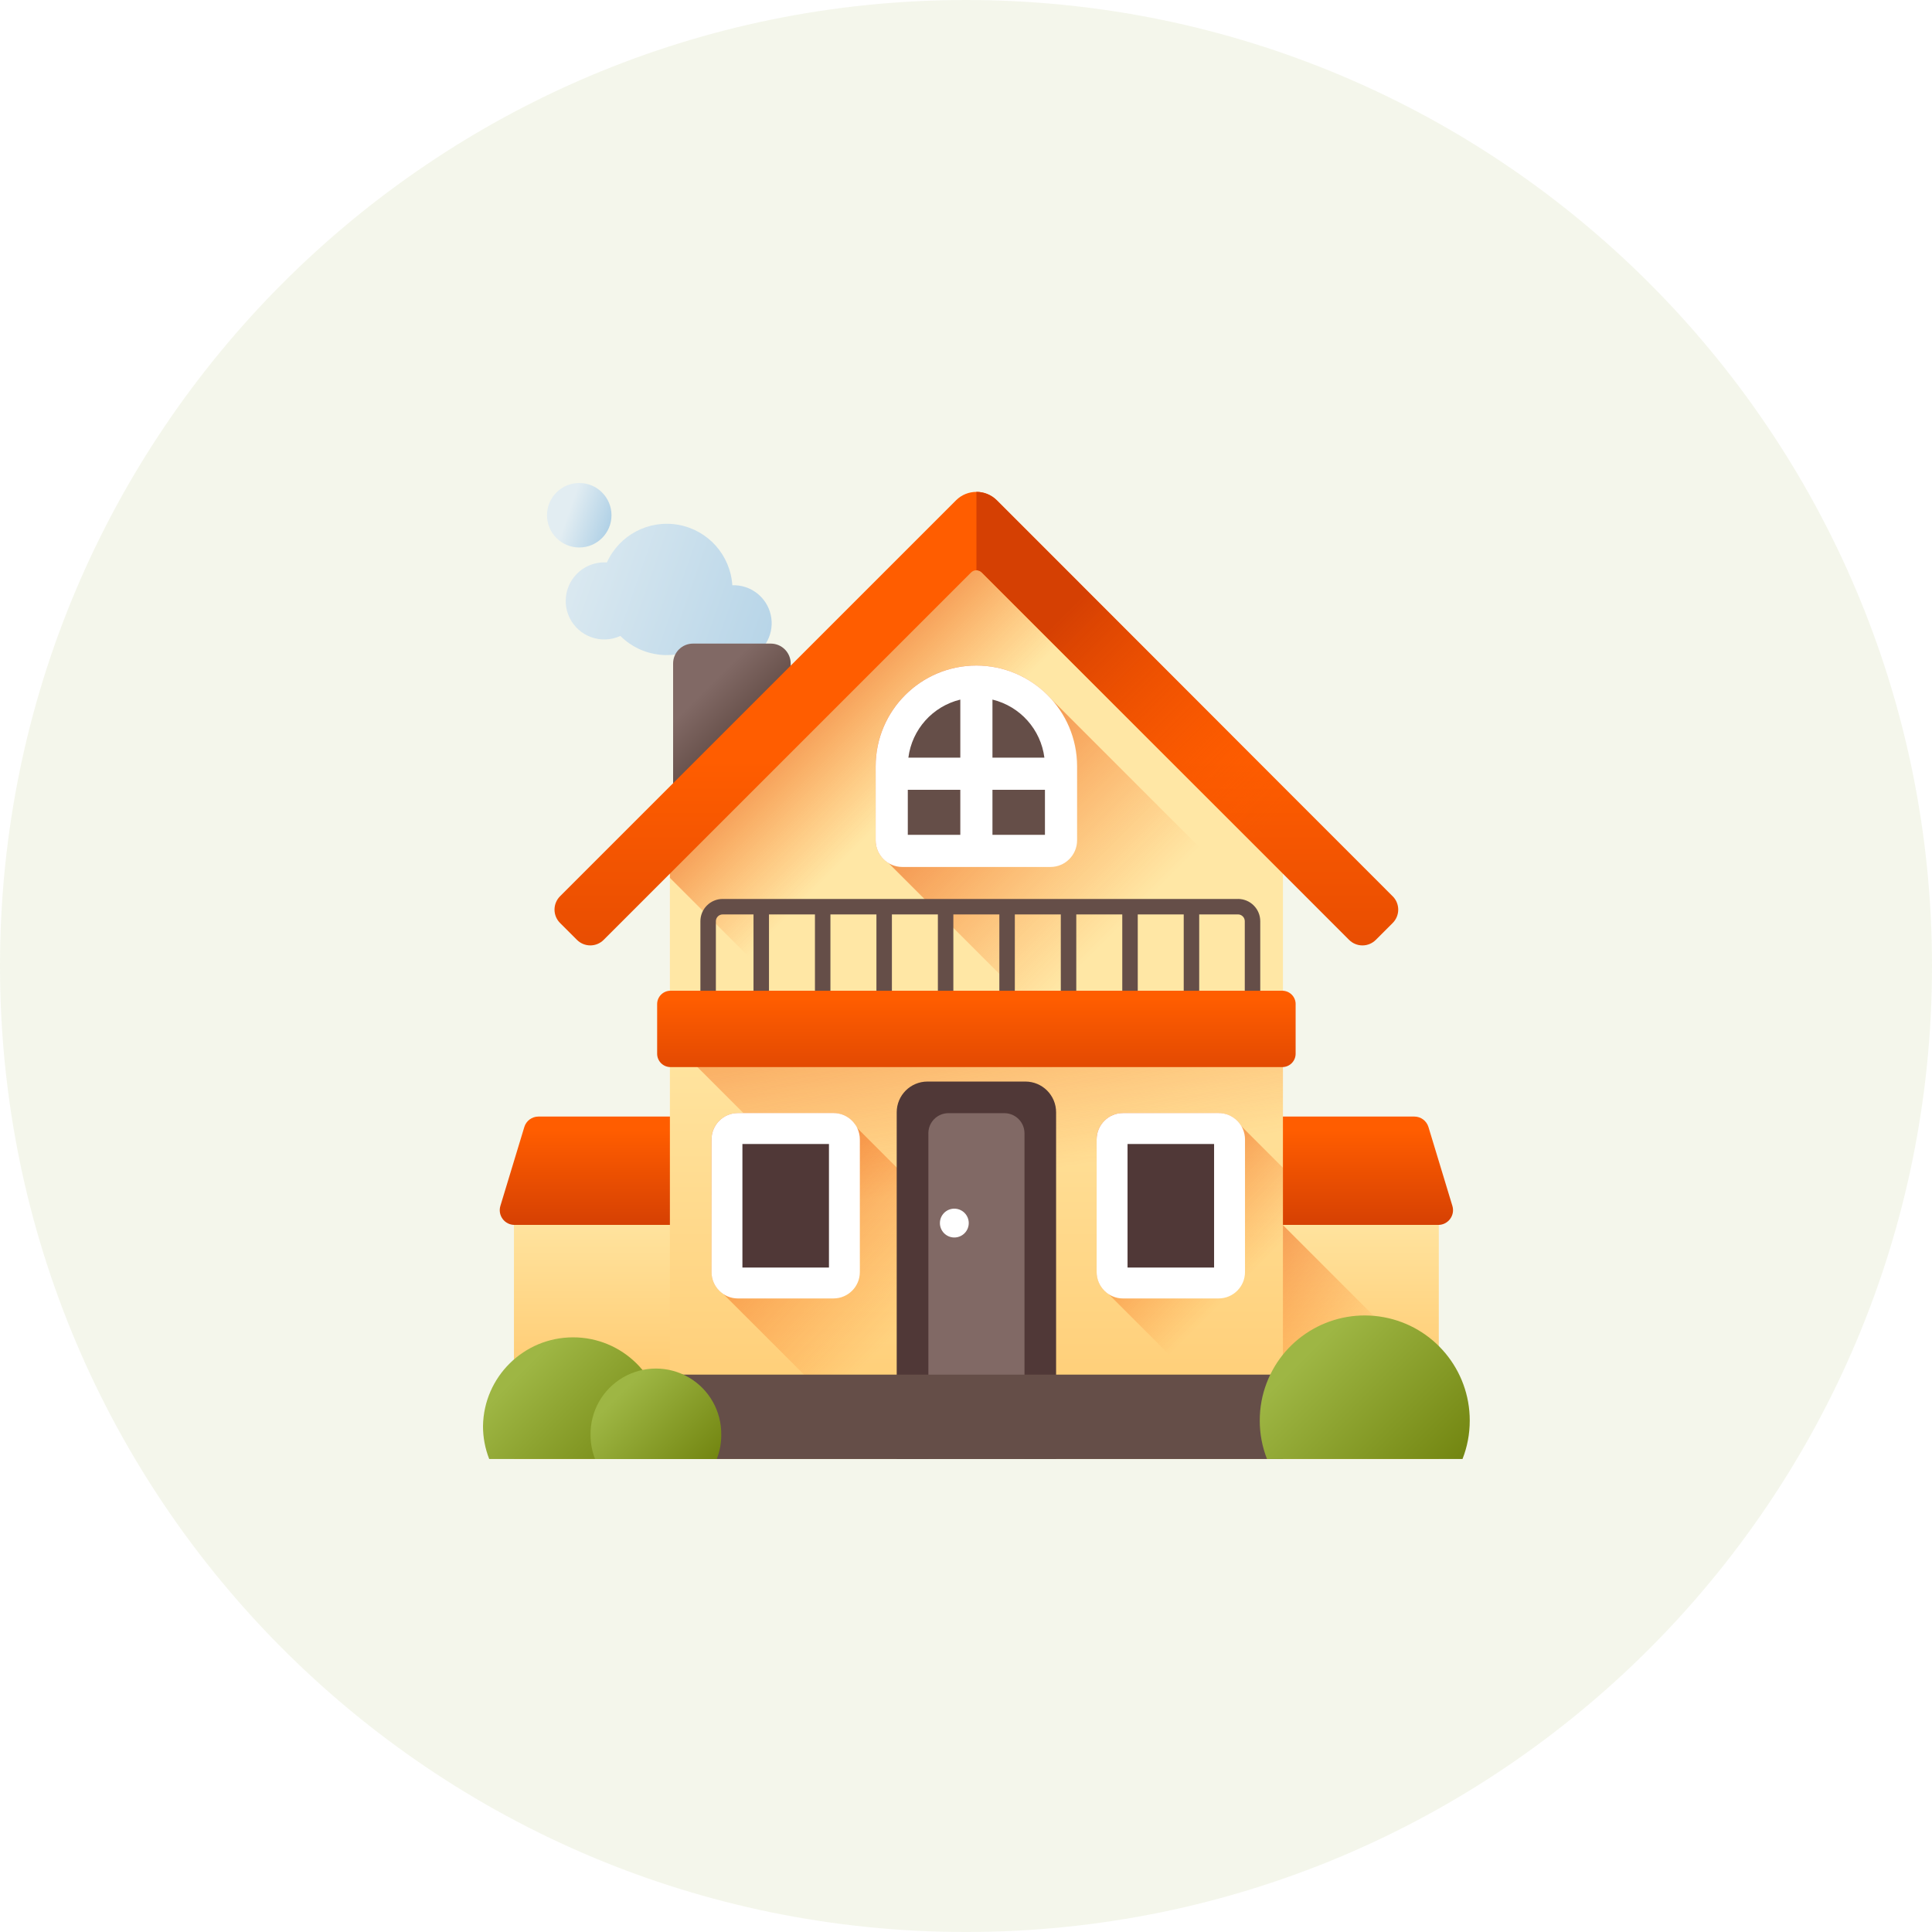
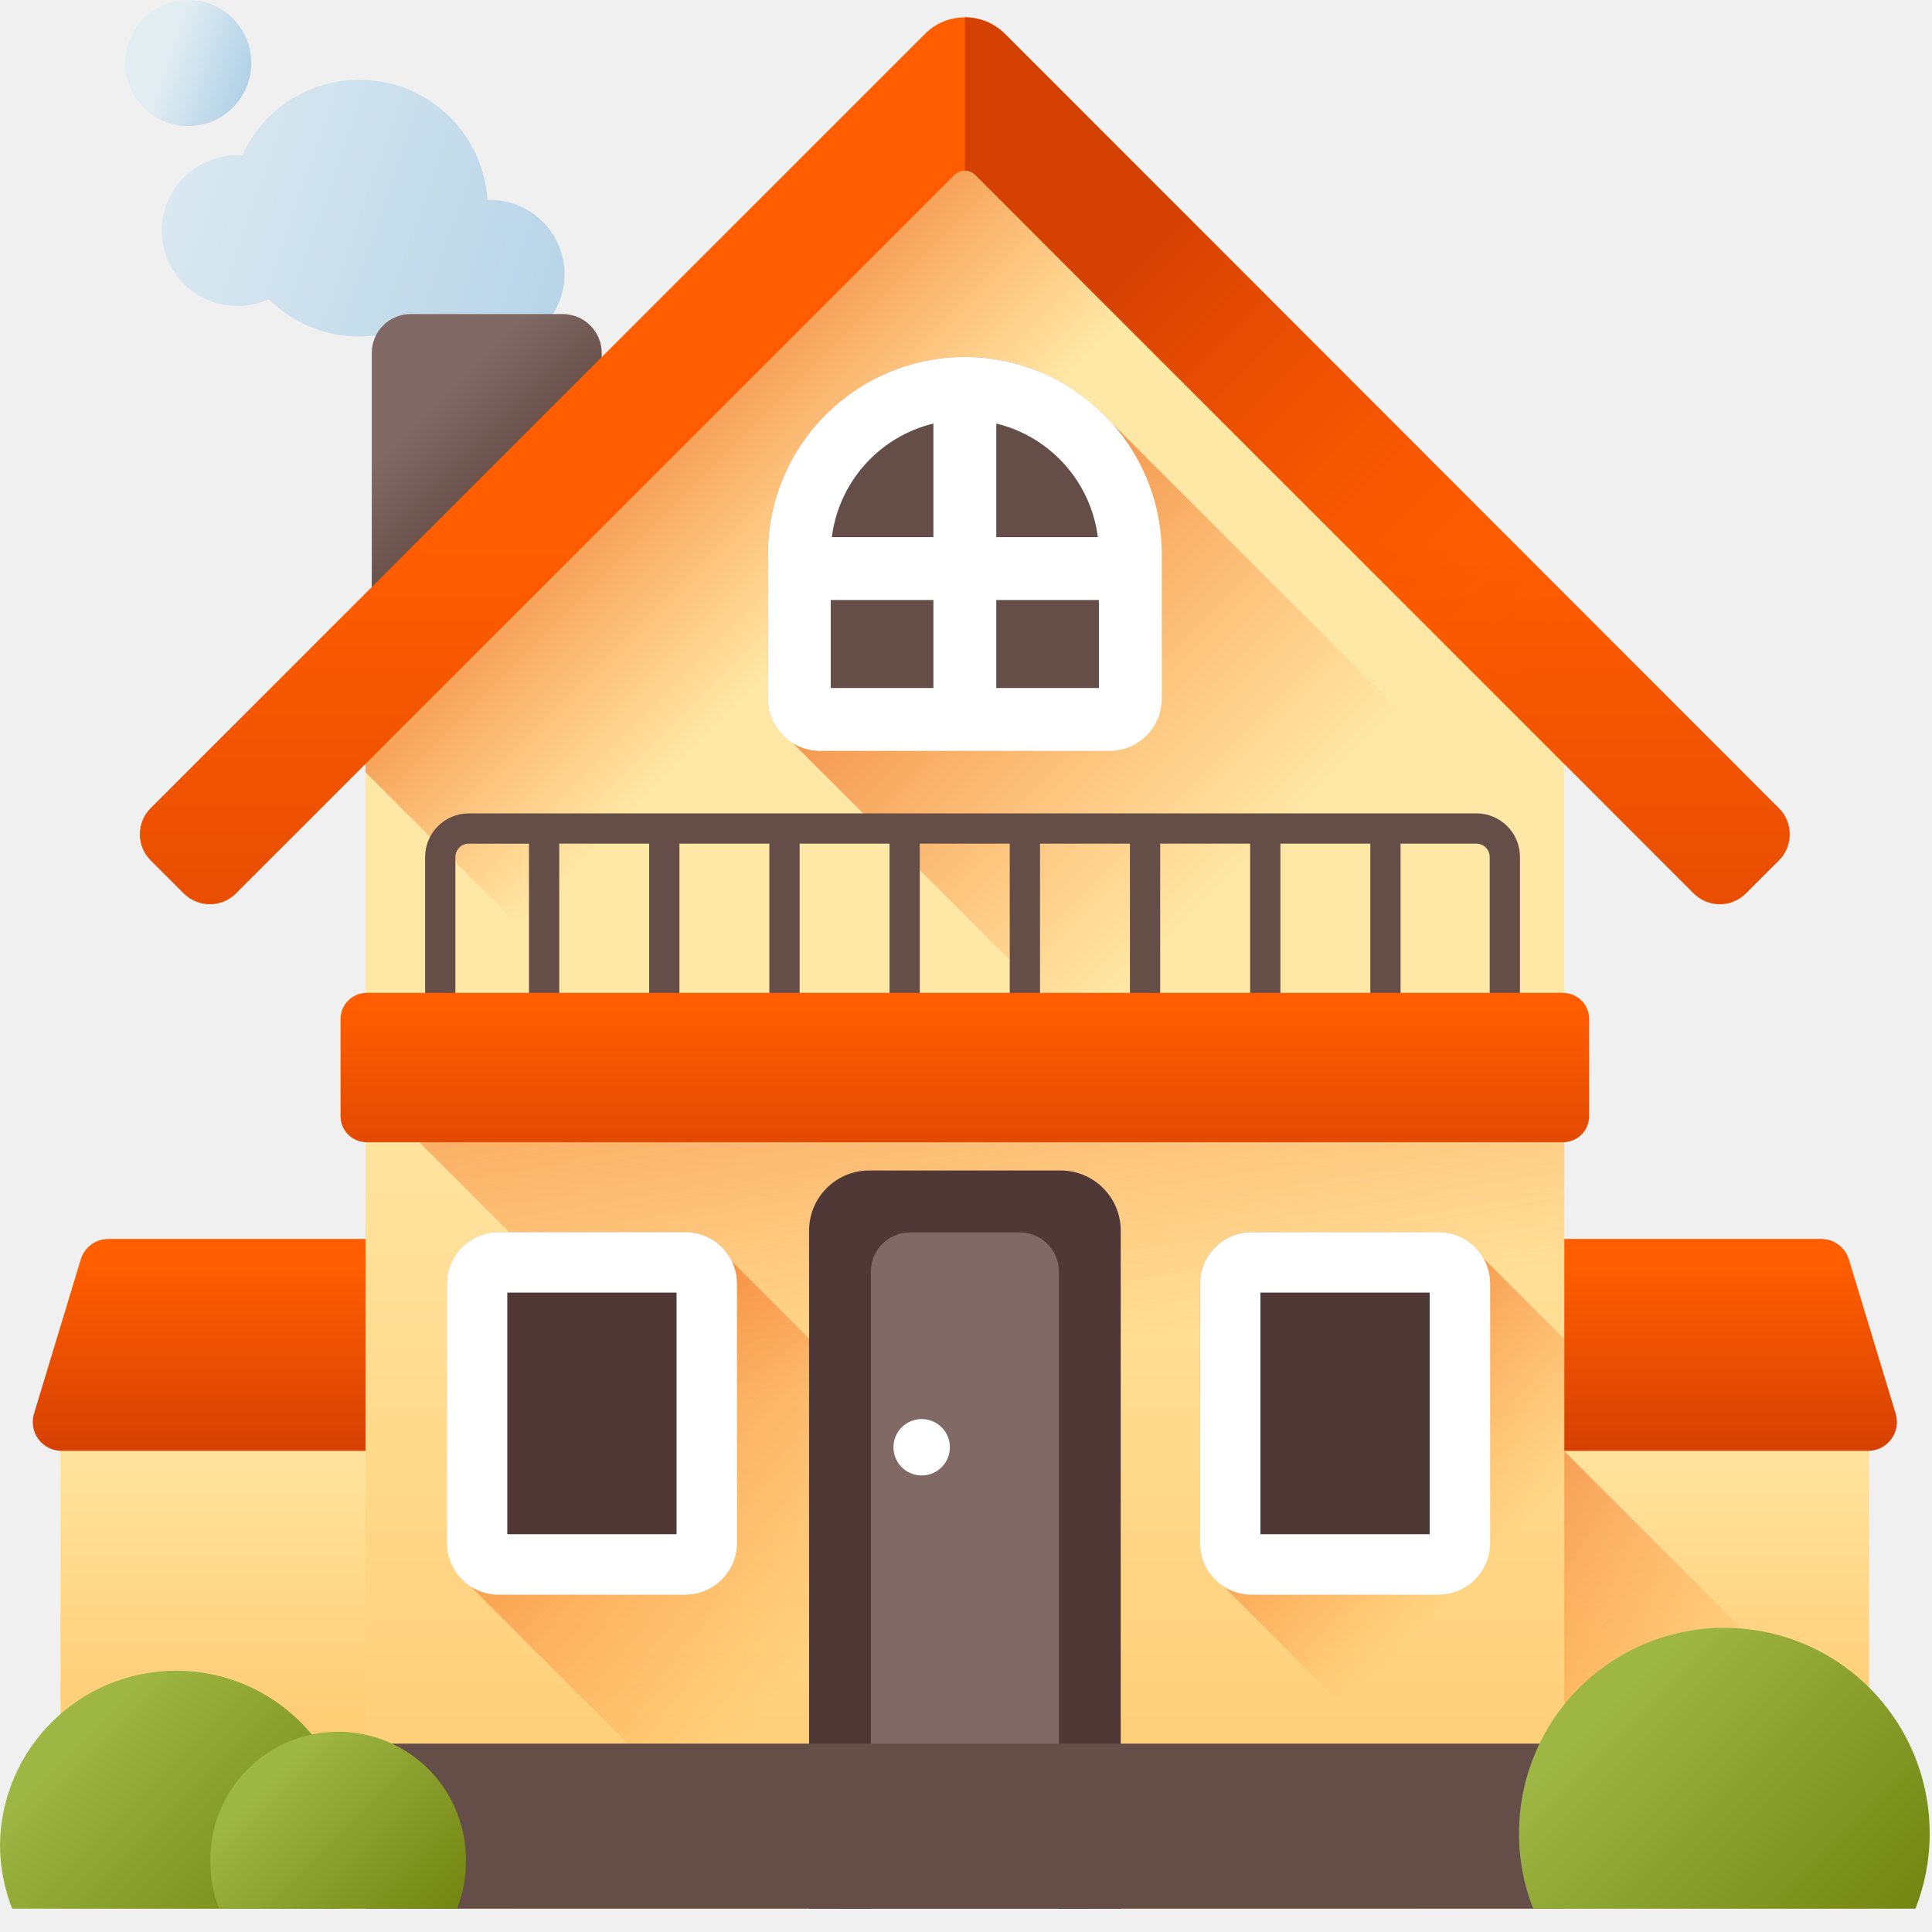
- <svg xmlns="http://www.w3.org/2000/svg" width="88" height="88" fill="none">
-   <path fill="#E5E5E5" d="M0 0h88v88H0z" />
-   <g clip-path="url(#clip0_0_1)">
-     <path fill="#fff" d="M-286-920h1440v5498H-286z" />
-     <path opacity=".1" d="M-481.676 877.656c-228.307 93.039-362.566 12.324-401.157-39.663l571.589-683.065c159.609 73.252 475.673 269.287 463.058 467.407-15.769 247.651-137.769 444.395-290.452 388.425-139.116-51.008-57.653-249.402-343.038-133.104z" fill="url(#paint0_linear_0_1)" stroke="#DC780B" />
-     <circle opacity=".1" cx="44" cy="44" r="44" fill="#8FA632" />
-     <path d="M25.943 28.136a1.757 1.757 0 011.7-2.517 2.992 2.992 0 015.713 1.038 1.732 1.732 0 11-1.37 2.707 2.992 2.992 0 01-3.729-.398 1.756 1.756 0 01-2.314-.83z" fill="url(#paint1_linear_0_1)" />
-     <path d="M26.384 24.937a1.468 1.468 0 100-2.937 1.468 1.468 0 000 2.937z" fill="url(#paint2_linear_0_1)" />
-     <path d="M35.108 36.778h-3.542a.907.907 0 01-.907-.907v-5.649c0-.501.406-.907.907-.907h3.542c.5 0 .907.406.907.907v5.649a.907.907 0 01-.907.907z" fill="url(#paint3_linear_0_1)" />
-     <path d="M33.986 52.885H23.41v13.572h10.576V52.885z" fill="url(#paint4_linear_0_1)" />
-     <path d="M34.426 55.793H23.434a.671.671 0 01-.642-.866l1.09-3.593a.671.671 0 01.643-.476h9.901v4.935z" fill="url(#paint5_linear_0_1)" />
-     <path d="M65.535 52.885H54.96v13.572h10.575V52.885z" fill="url(#paint6_linear_0_1)" />
-     <path d="M65.535 62.901l-7.105-7.106h-3.47v10.662h10.575V62.9z" fill="url(#paint7_linear_0_1)" />
-     <path d="M54.52 55.793h10.992c.45 0 .773-.435.642-.866l-1.09-3.593a.671.671 0 00-.643-.476h-9.902v4.935z" fill="url(#paint8_linear_0_1)" />
-     <path d="M58.436 38.377v28.08H30.513v-28.08l13.96-13.687 13.963 13.687z" fill="url(#paint9_linear_0_1)" />
-     <path d="M30.513 38.377v1.608l26.47 26.471h1.453v-28.08L44.473 24.69l-13.96 13.687z" fill="url(#paint10_linear_0_1)" />
-     <path d="M58.436 46.863v19.594H49.62L30.513 47.349v-.486h27.923z" fill="url(#paint11_linear_0_1)" />
-     <path d="M54.121 66.456H40.465l-7.507-7.506a1.201 1.201 0 01-.55-1.008V51.9c0-.662.539-1.2 1.2-1.2h4.357c.422 0 .794.22 1.008.55l-.032.026 15.18 15.18z" fill="url(#paint12_linear_0_1)" />
-     <path d="M37.965 58.439h-4.356a.497.497 0 01-.497-.498v-6.04c0-.275.223-.498.497-.498h4.356c.274 0 .497.223.497.498v6.04a.497.497 0 01-.497.498z" fill="#503837" />
-     <path d="M37.965 59.143h-4.356a1.203 1.203 0 01-1.2-1.201V51.9c0-.663.538-1.202 1.2-1.202h4.356c.662 0 1.2.54 1.2 1.202v6.04a1.201 1.201 0 01-1.2 1.202zm-4.149-1.408h3.942v-5.628h-3.942v5.628z" fill="#fff" />
-     <path d="M58.437 53.191v13.265h-.429l-7.507-7.506a1.2 1.2 0 01-.551-1.008V51.9c0-.662.539-1.2 1.202-1.2h4.355c.422 0 .794.22 1.008.55l.018.013-.012.013 1.916 1.915z" fill="url(#paint13_linear_0_1)" />
-     <path d="M55.507 58.439h-4.355a.497.497 0 01-.498-.498v-6.04c0-.275.223-.498.498-.498h4.355c.275 0 .497.223.497.498v6.04a.497.497 0 01-.497.498z" fill="#503837" />
-     <path d="M55.507 59.143h-4.355a1.203 1.203 0 01-1.202-1.201V51.9c0-.663.54-1.202 1.202-1.202h4.355c.662 0 1.201.54 1.201 1.202v6.04c0 .663-.539 1.202-1.201 1.202zm-4.149-1.408H55.3v-5.628h-3.942v5.628z" fill="#fff" />
-     <path d="M41.565 66.456V51.202c0-.673.546-1.218 1.218-1.218h3.383c.673 0 1.219.545 1.219 1.218v15.254h-5.82z" fill="#816965" />
-     <path d="M48.105 66.456h-1.441V51.617a.916.916 0 00-.913-.913h-2.552a.913.913 0 00-.913.913v14.84h-1.442V50.663c0-.773.628-1.4 1.402-1.4h4.458a1.4 1.4 0 011.4 1.4v15.792z" fill="#503837" />
-     <path d="M43.443 56.366a.657.657 0 100-1.313.657.657 0 000 1.313z" fill="#fff" />
-     <path d="M58.437 62.612H30.512v3.844h27.925v-3.844z" fill="#654E48" />
-     <path d="M30.207 64.954c0 .53-.1 1.037-.284 1.502h-7.64A4.087 4.087 0 0122 64.954a4.104 4.104 0 018.207 0z" fill="url(#paint14_linear_0_1)" />
-     <path d="M32.853 65.367c0 .384-.073.751-.206 1.09h-5.542a2.964 2.964 0 01-.206-1.09 2.977 2.977 0 115.953 0z" fill="url(#paint15_linear_0_1)" />
-     <path d="M66.945 64.705c0 .618-.116 1.209-.33 1.751H57.71a4.768 4.768 0 01-.33-1.75c0-.603.11-1.179.313-1.71a4.783 4.783 0 019.252 1.71z" fill="url(#paint16_linear_0_1)" />
-     <path d="M58.436 42.394v14.882L40.474 39.314a1.211 1.211 0 01-.59-1.038V34.9a4.593 4.593 0 014.589-4.587c1.37 0 2.6.605 3.442 1.559l10.52 10.52z" fill="url(#paint17_linear_0_1)" />
-     <path d="M56.39 40.946H32.917c-.56 0-1.015.455-1.015 1.015v4.506h.705v-4.506a.31.31 0 01.31-.31h1.404v4.816h.705V41.65h2.094v4.816h.705V41.65h2.095v4.816h.705V41.65h2.094v4.816h.705V41.65h2.095v4.816h.705V41.65h2.094v4.816h.705V41.65h2.095v4.816h.705V41.65h2.094v4.816h.705V41.65h1.766a.31.31 0 01.31.31v4.506h.705V41.96c0-.56-.455-1.015-1.015-1.015z" fill="#654E48" />
-     <path d="M59.014 45.736v2.26a.608.608 0 01-.608.608H30.54a.608.608 0 01-.608-.608v-2.26c0-.336.272-.609.608-.609h27.867c.336 0 .608.273.608.608z" fill="url(#paint18_linear_0_1)" />
-     <path d="M63.435 40.825l-18.03-18.036a1.316 1.316 0 00-1.86 0L25.51 40.823a.86.86 0 000 1.218l.769.768a.86.86 0 001.218 0L44.23 26.076a.347.347 0 01.49 0L61.449 42.81a.86.86 0 001.217 0l.769-.769a.86.86 0 000-1.217z" fill="url(#paint19_linear_0_1)" />
-     <path d="M45.406 22.79a1.312 1.312 0 00-.931-.386v3.57c.089 0 .177.034.245.102l16.729 16.735a.86.86 0 001.218 0l.768-.769a.86.86 0 000-1.217l-18.03-18.036z" fill="url(#paint20_linear_0_1)" />
-     <path d="M47.847 38.757h-6.748a.482.482 0 01-.482-.482v-3.374a3.856 3.856 0 017.712 0v3.374a.482.482 0 01-.482.482z" fill="#654E48" />
-     <path d="M44.473 30.314a4.593 4.593 0 00-4.588 4.587v3.374c0 .67.545 1.214 1.214 1.214h6.748c.669 0 1.213-.545 1.213-1.214v-3.374a4.593 4.593 0 00-4.587-4.587zm3.098 4.197h-2.366v-2.646a3.13 3.13 0 012.366 2.646zm-3.83-2.646v2.646h-2.366a3.13 3.13 0 012.366-2.646zm-2.392 4.11h2.392v2.05h-2.392v-2.05zm3.856 2.05v-2.05h2.391v2.05h-2.391z" fill="#fff" />
-   </g>
+ <svg xmlns="http://www.w3.org/2000/svg" width="45" height="45" fill="none">
+   <path d="M3.943 6.136a1.757 1.757 0 011.7-2.517 2.992 2.992 0 015.713 1.038 1.732 1.732 0 11-1.37 2.707 2.992 2.992 0 01-3.729-.398 1.756 1.756 0 01-2.314-.83z" fill="url(#paint0_linear_2_483)" />
+   <path d="M4.384 2.937a1.468 1.468 0 100-2.937 1.468 1.468 0 000 2.937z" fill="url(#paint1_linear_2_483)" />
+   <path d="M13.107 14.778H9.566a.907.907 0 01-.907-.907V8.222c0-.501.406-.907.907-.907h3.541c.502 0 .908.406.908.907v5.649a.907.907 0 01-.908.907z" fill="url(#paint2_linear_2_483)" />
+   <path d="M11.986 30.885H1.41v13.572h10.575V30.885z" fill="url(#paint3_linear_2_483)" />
+   <path d="M12.426 33.793H1.434a.671.671 0 01-.642-.866l1.09-3.593a.67.67 0 01.643-.476h9.901v4.935z" fill="url(#paint4_linear_2_483)" />
+   <path d="M43.535 30.885H32.96v13.572h10.575V30.885z" fill="url(#paint5_linear_2_483)" />
+   <path d="M43.535 40.901l-7.105-7.106h-3.47v10.661h10.575v-3.555z" fill="url(#paint6_linear_2_483)" />
+   <path d="M32.52 33.793h10.992c.45 0 .773-.435.642-.866l-1.09-3.593a.671.671 0 00-.643-.476h-9.902v4.935z" fill="url(#paint7_linear_2_483)" />
+   <path d="M36.436 16.377v28.08H8.513v-28.08L22.473 2.69l13.963 13.687z" fill="url(#paint8_linear_2_483)" />
+   <path d="M8.513 16.377v1.608l26.47 26.471h1.453v-28.08L22.473 2.69 8.513 16.377z" fill="url(#paint9_linear_2_483)" />
+   <path d="M36.436 24.863v19.593H27.62L8.513 25.35v-.486h27.923z" fill="url(#paint10_linear_2_483)" />
+   <path d="M32.121 44.456H18.465L10.96 36.95a1.201 1.201 0 01-.55-1.008V29.9c0-.662.538-1.2 1.2-1.2h4.356c.422 0 .794.22 1.008.55l-.032.026 15.18 15.18z" fill="url(#paint11_linear_2_483)" />
+   <path d="M15.965 36.439h-4.356a.497.497 0 01-.497-.498v-6.04c0-.275.223-.498.497-.498h4.356c.274 0 .497.223.497.498v6.04a.497.497 0 01-.497.498z" fill="#503837" />
+   <path d="M15.965 37.143h-4.356a1.203 1.203 0 01-1.2-1.201V29.9c0-.663.538-1.201 1.2-1.201h4.356c.662 0 1.2.538 1.2 1.2v6.042a1.2 1.2 0 01-1.2 1.2zm-4.149-1.408h3.942v-5.628h-3.942v5.628z" fill="#fff" />
+   <path d="M36.437 31.191v13.265h-.429l-7.507-7.506a1.2 1.2 0 01-.551-1.008V29.9c0-.662.539-1.2 1.202-1.2h4.355c.422 0 .794.22 1.008.55l.018.013-.012.013 1.916 1.915z" fill="url(#paint12_linear_2_483)" />
+   <path d="M33.507 36.439h-4.355a.497.497 0 01-.498-.498v-6.04c0-.275.223-.498.498-.498h4.355c.275 0 .497.223.497.498v6.04a.497.497 0 01-.497.498z" fill="#503837" />
+   <path d="M33.507 37.143h-4.355a1.203 1.203 0 01-1.202-1.201V29.9c0-.663.54-1.201 1.202-1.201h4.355c.662 0 1.201.538 1.201 1.2v6.042c0 .662-.539 1.2-1.201 1.2zm-4.149-1.408H33.3v-5.628h-3.942v5.628z" fill="#fff" />
+   <path d="M19.565 44.456V29.202c0-.673.545-1.218 1.218-1.218h3.383c.673 0 1.218.545 1.218 1.218v15.254h-5.819z" fill="#816965" />
+   <path d="M26.105 44.456h-1.441V29.617a.916.916 0 00-.913-.913h-2.552a.913.913 0 00-.914.913v14.84h-1.44V28.663a1.4 1.4 0 011.4-1.4h4.459a1.4 1.4 0 011.4 1.4v15.792z" fill="#503837" />
+   <path d="M21.442 34.366a.657.657 0 100-1.313.657.657 0 000 1.313z" fill="#fff" />
+   <path d="M36.437 40.612H8.512v3.844h27.925v-3.844z" fill="#654E48" />
+   <path d="M8.207 42.954c0 .53-.1 1.037-.284 1.502H.283A4.088 4.088 0 010 42.954a4.104 4.104 0 018.207 0z" fill="url(#paint13_linear_2_483)" />
+   <path d="M10.853 43.367c0 .384-.073.752-.206 1.09H5.105a2.966 2.966 0 01-.206-1.09 2.977 2.977 0 115.953 0z" fill="url(#paint14_linear_2_483)" />
+   <path d="M44.946 42.705c0 .619-.117 1.209-.331 1.751H35.71a4.768 4.768 0 01-.33-1.75c0-.603.11-1.179.313-1.71a4.783 4.783 0 019.253 1.71z" fill="url(#paint15_linear_2_483)" />
+   <path d="M36.436 20.394v14.882L18.474 17.314a1.211 1.211 0 01-.59-1.038V12.9a4.593 4.593 0 014.589-4.587c1.37 0 2.6.605 3.442 1.559l10.52 10.52z" fill="url(#paint16_linear_2_483)" />
+   <path d="M34.39 18.946H10.917c-.56 0-1.015.455-1.015 1.015v4.506h.705v-4.506a.31.31 0 01.31-.31h1.404v4.816h.705V19.65h2.094v4.816h.705V19.65h2.095v4.816h.705V19.65h2.094v4.816h.705V19.65h2.095v4.816h.705V19.65h2.094v4.816h.705V19.65h2.095v4.816h.705V19.65h2.094v4.816h.705V19.65h1.766a.31.31 0 01.31.31v4.506h.705V19.96c0-.56-.455-1.015-1.015-1.015z" fill="#654E48" />
+   <path d="M37.014 23.735v2.26a.608.608 0 01-.608.61H8.54a.608.608 0 01-.608-.61v-2.26c0-.335.272-.608.608-.608h27.867c.336 0 .608.273.608.608z" fill="url(#paint17_linear_2_483)" />
+   <path d="M41.435 18.825L23.405.789a1.316 1.316 0 00-1.86 0L3.51 18.823a.86.86 0 000 1.218l.769.768a.86.86 0 001.218 0L22.23 4.076a.347.347 0 01.49 0L39.449 20.81a.86.86 0 001.217 0l.769-.769a.86.86 0 000-1.217z" fill="url(#paint18_linear_2_483)" />
+   <path d="M23.405.79a1.311 1.311 0 00-.93-.386v3.57c.089 0 .177.034.245.102l16.729 16.735a.86.86 0 001.218 0l.768-.769a.86.86 0 000-1.217L23.405.789z" fill="url(#paint19_linear_2_483)" />
+   <path d="M25.847 16.757h-6.748a.482.482 0 01-.482-.482v-3.374a3.856 3.856 0 017.711 0v3.374a.482.482 0 01-.481.482z" fill="#654E48" />
+   <path d="M22.473 8.314a4.593 4.593 0 00-4.588 4.587v3.374c0 .67.545 1.214 1.214 1.214h6.748c.669 0 1.213-.545 1.213-1.214v-3.374a4.593 4.593 0 00-4.587-4.587zm3.098 4.197h-2.366V9.865a3.13 3.13 0 012.366 2.646zm-3.83-2.646v2.646h-2.366a3.13 3.13 0 012.366-2.646zm-2.392 4.11h2.392v2.05h-2.392v-2.05zm3.856 2.05v-2.05h2.391v2.05h-2.391z" fill="#fff" />
  <defs>
-     <linearGradient id="paint0_linear_0_1" x1="-592.352" y1="457.622" x2="-5.418" y2="1002.7" gradientUnits="userSpaceOnUse">
-       <stop stop-color="#DC780B" />
-       <stop offset="1" stop-color="#DC780B" />
-     </linearGradient>
-     <linearGradient id="paint1_linear_0_1" x1="24.244" y1="24.82" x2="41.536" y2="30.836" gradientUnits="userSpaceOnUse">
+     <linearGradient id="paint0_linear_2_483" x1="2.245" y1="2.82" x2="19.536" y2="8.836" gradientUnits="userSpaceOnUse">
      <stop stop-color="#E2EDF2" />
      <stop offset="1" stop-color="#9FC7E2" />
    </linearGradient>
-     <linearGradient id="paint2_linear_0_1" x1="25.908" y1="23.304" x2="28.454" y2="24.19" gradientUnits="userSpaceOnUse">
+     <linearGradient id="paint1_linear_2_483" x1="3.908" y1="1.304" x2="6.454" y2="2.19" gradientUnits="userSpaceOnUse">
      <stop stop-color="#E2EDF2" />
      <stop offset="1" stop-color="#9FC7E2" />
    </linearGradient>
-     <linearGradient id="paint3_linear_0_1" x1="31.902" y1="31.613" x2="33.679" y2="33.389" gradientUnits="userSpaceOnUse">
+     <linearGradient id="paint2_linear_2_483" x1="9.902" y1="9.613" x2="11.679" y2="11.389" gradientUnits="userSpaceOnUse">
      <stop stop-color="#816965" />
      <stop offset="1" stop-color="#654E48" />
    </linearGradient>
-     <linearGradient id="paint4_linear_0_1" x1="28.698" y1="54.605" x2="28.698" y2="66.657" gradientUnits="userSpaceOnUse">
+     <linearGradient id="paint3_linear_2_483" x1="6.698" y1="32.605" x2="6.698" y2="44.657" gradientUnits="userSpaceOnUse">
      <stop stop-color="#FFE7A5" />
      <stop offset=".966" stop-color="#FFBF5C" />
    </linearGradient>
-     <linearGradient id="paint5_linear_0_1" x1="28.594" y1="51.483" x2="28.594" y2="55.867" gradientUnits="userSpaceOnUse">
+     <linearGradient id="paint4_linear_2_483" x1="6.594" y1="29.483" x2="6.594" y2="33.867" gradientUnits="userSpaceOnUse">
      <stop stop-color="#FF5D00" />
      <stop offset="1" stop-color="#D54003" />
    </linearGradient>
-     <linearGradient id="paint6_linear_0_1" x1="60.247" y1="54.605" x2="60.247" y2="66.657" gradientUnits="userSpaceOnUse">
+     <linearGradient id="paint5_linear_2_483" x1="38.247" y1="32.605" x2="38.247" y2="44.657" gradientUnits="userSpaceOnUse">
      <stop stop-color="#FFE7A5" />
      <stop offset=".966" stop-color="#FFBF5C" />
    </linearGradient>
-     <linearGradient id="paint7_linear_0_1" x1="60" y1="64.072" x2="49.038" y2="54.303" gradientUnits="userSpaceOnUse">
+     <linearGradient id="paint6_linear_2_483" x1="38" y1="42.072" x2="27.038" y2="32.303" gradientUnits="userSpaceOnUse">
      <stop stop-color="#FF5D00" stop-opacity="0" />
      <stop offset="1" stop-color="#D54003" />
    </linearGradient>
-     <linearGradient id="paint8_linear_0_1" x1="60.35" y1="51.483" x2="60.35" y2="55.867" gradientUnits="userSpaceOnUse">
+     <linearGradient id="paint7_linear_2_483" x1="38.35" y1="29.483" x2="38.35" y2="33.867" gradientUnits="userSpaceOnUse">
      <stop stop-color="#FF5D00" />
      <stop offset="1" stop-color="#D54003" />
    </linearGradient>
-     <linearGradient id="paint9_linear_0_1" x1="44.474" y1="45.863" x2="44.474" y2="75.429" gradientUnits="userSpaceOnUse">
+     <linearGradient id="paint8_linear_2_483" x1="22.474" y1="23.863" x2="22.474" y2="53.429" gradientUnits="userSpaceOnUse">
      <stop stop-color="#FFE7A5" />
      <stop offset=".966" stop-color="#FFBF5C" />
      <stop offset="1" stop-color="#DB9E36" />
    </linearGradient>
-     <linearGradient id="paint10_linear_0_1" x1="41.456" y1="36.164" x2="33.373" y2="28.081" gradientUnits="userSpaceOnUse">
+     <linearGradient id="paint9_linear_2_483" x1="19.456" y1="14.164" x2="11.373" y2="6.081" gradientUnits="userSpaceOnUse">
      <stop stop-color="#FF5D00" stop-opacity="0" />
      <stop offset="1" stop-color="#D54003" />
    </linearGradient>
-     <linearGradient id="paint11_linear_0_1" x1="45.525" y1="53.631" x2="42.362" y2="33.999" gradientUnits="userSpaceOnUse">
+     <linearGradient id="paint10_linear_2_483" x1="23.525" y1="31.631" x2="20.362" y2="11.999" gradientUnits="userSpaceOnUse">
      <stop stop-color="#FF5D00" stop-opacity="0" />
      <stop offset="1" stop-color="#D54003" />
    </linearGradient>
-     <linearGradient id="paint12_linear_0_1" x1="41.227" y1="60.361" x2="28.63" y2="47.764" gradientUnits="userSpaceOnUse">
+     <linearGradient id="paint11_linear_2_483" x1="19.227" y1="38.361" x2="6.63" y2="25.764" gradientUnits="userSpaceOnUse">
      <stop stop-color="#FF5D00" stop-opacity="0" />
      <stop offset="1" stop-color="#D54003" />
    </linearGradient>
-     <linearGradient id="paint13_linear_0_1" x1="56.699" y1="58.292" x2="48.634" y2="50.226" gradientUnits="userSpaceOnUse">
+     <linearGradient id="paint12_linear_2_483" x1="34.699" y1="36.292" x2="26.634" y2="28.226" gradientUnits="userSpaceOnUse">
      <stop stop-color="#FF5D00" stop-opacity="0" />
      <stop offset="1" stop-color="#D54003" />
    </linearGradient>
-     <linearGradient id="paint14_linear_0_1" x1="23.789" y1="62.4" x2="28.853" y2="67.462" gradientUnits="userSpaceOnUse">
+     <linearGradient id="paint13_linear_2_483" x1="1.789" y1="40.4" x2="6.853" y2="45.462" gradientUnits="userSpaceOnUse">
      <stop stop-color="#9EB644" />
      <stop offset="1" stop-color="#738611" />
    </linearGradient>
-     <linearGradient id="paint15_linear_0_1" x1="28.197" y1="63.513" x2="31.87" y2="67.186" gradientUnits="userSpaceOnUse">
+     <linearGradient id="paint14_linear_2_483" x1="6.197" y1="41.513" x2="9.87" y2="45.186" gradientUnits="userSpaceOnUse">
      <stop stop-color="#9EB644" />
      <stop offset="1" stop-color="#738611" />
    </linearGradient>
-     <linearGradient id="paint16_linear_0_1" x1="59.464" y1="61.727" x2="65.366" y2="67.63" gradientUnits="userSpaceOnUse">
+     <linearGradient id="paint15_linear_2_483" x1="37.464" y1="39.727" x2="43.366" y2="45.63" gradientUnits="userSpaceOnUse">
      <stop stop-color="#9EB644" />
      <stop offset="1" stop-color="#738611" />
    </linearGradient>
-     <linearGradient id="paint17_linear_0_1" x1="50.888" y1="42.307" x2="37.975" y2="29.393" gradientUnits="userSpaceOnUse">
+     <linearGradient id="paint16_linear_2_483" x1="28.888" y1="20.307" x2="15.975" y2="7.393" gradientUnits="userSpaceOnUse">
      <stop stop-color="#FF5D00" stop-opacity="0" />
      <stop offset="1" stop-color="#D54003" />
    </linearGradient>
-     <linearGradient id="paint18_linear_0_1" x1="44.472" y1="45.498" x2="44.472" y2="50.11" gradientUnits="userSpaceOnUse">
+     <linearGradient id="paint17_linear_2_483" x1="22.472" y1="23.498" x2="22.472" y2="28.11" gradientUnits="userSpaceOnUse">
      <stop stop-color="#FF5D00" />
      <stop offset="1" stop-color="#D54003" />
    </linearGradient>
-     <linearGradient id="paint19_linear_0_1" x1="44.472" y1="34.603" x2="44.472" y2="50.263" gradientUnits="userSpaceOnUse">
+     <linearGradient id="paint18_linear_2_483" x1="22.472" y1="12.603" x2="22.472" y2="28.263" gradientUnits="userSpaceOnUse">
      <stop stop-color="#FF5D00" />
      <stop offset="1" stop-color="#D54003" />
    </linearGradient>
-     <linearGradient id="paint20_linear_0_1" x1="57.941" y1="37.384" x2="48.476" y2="27.919" gradientUnits="userSpaceOnUse">
+     <linearGradient id="paint19_linear_2_483" x1="35.941" y1="15.384" x2="26.476" y2="5.919" gradientUnits="userSpaceOnUse">
      <stop stop-color="#FF5D00" stop-opacity="0" />
      <stop offset="1" stop-color="#D54003" />
    </linearGradient>
-     <clipPath id="clip0_0_1">
-       <path fill="#fff" transform="translate(-286 -920)" d="M0 0h1440v5498H0z" />
-     </clipPath>
  </defs>
</svg>
